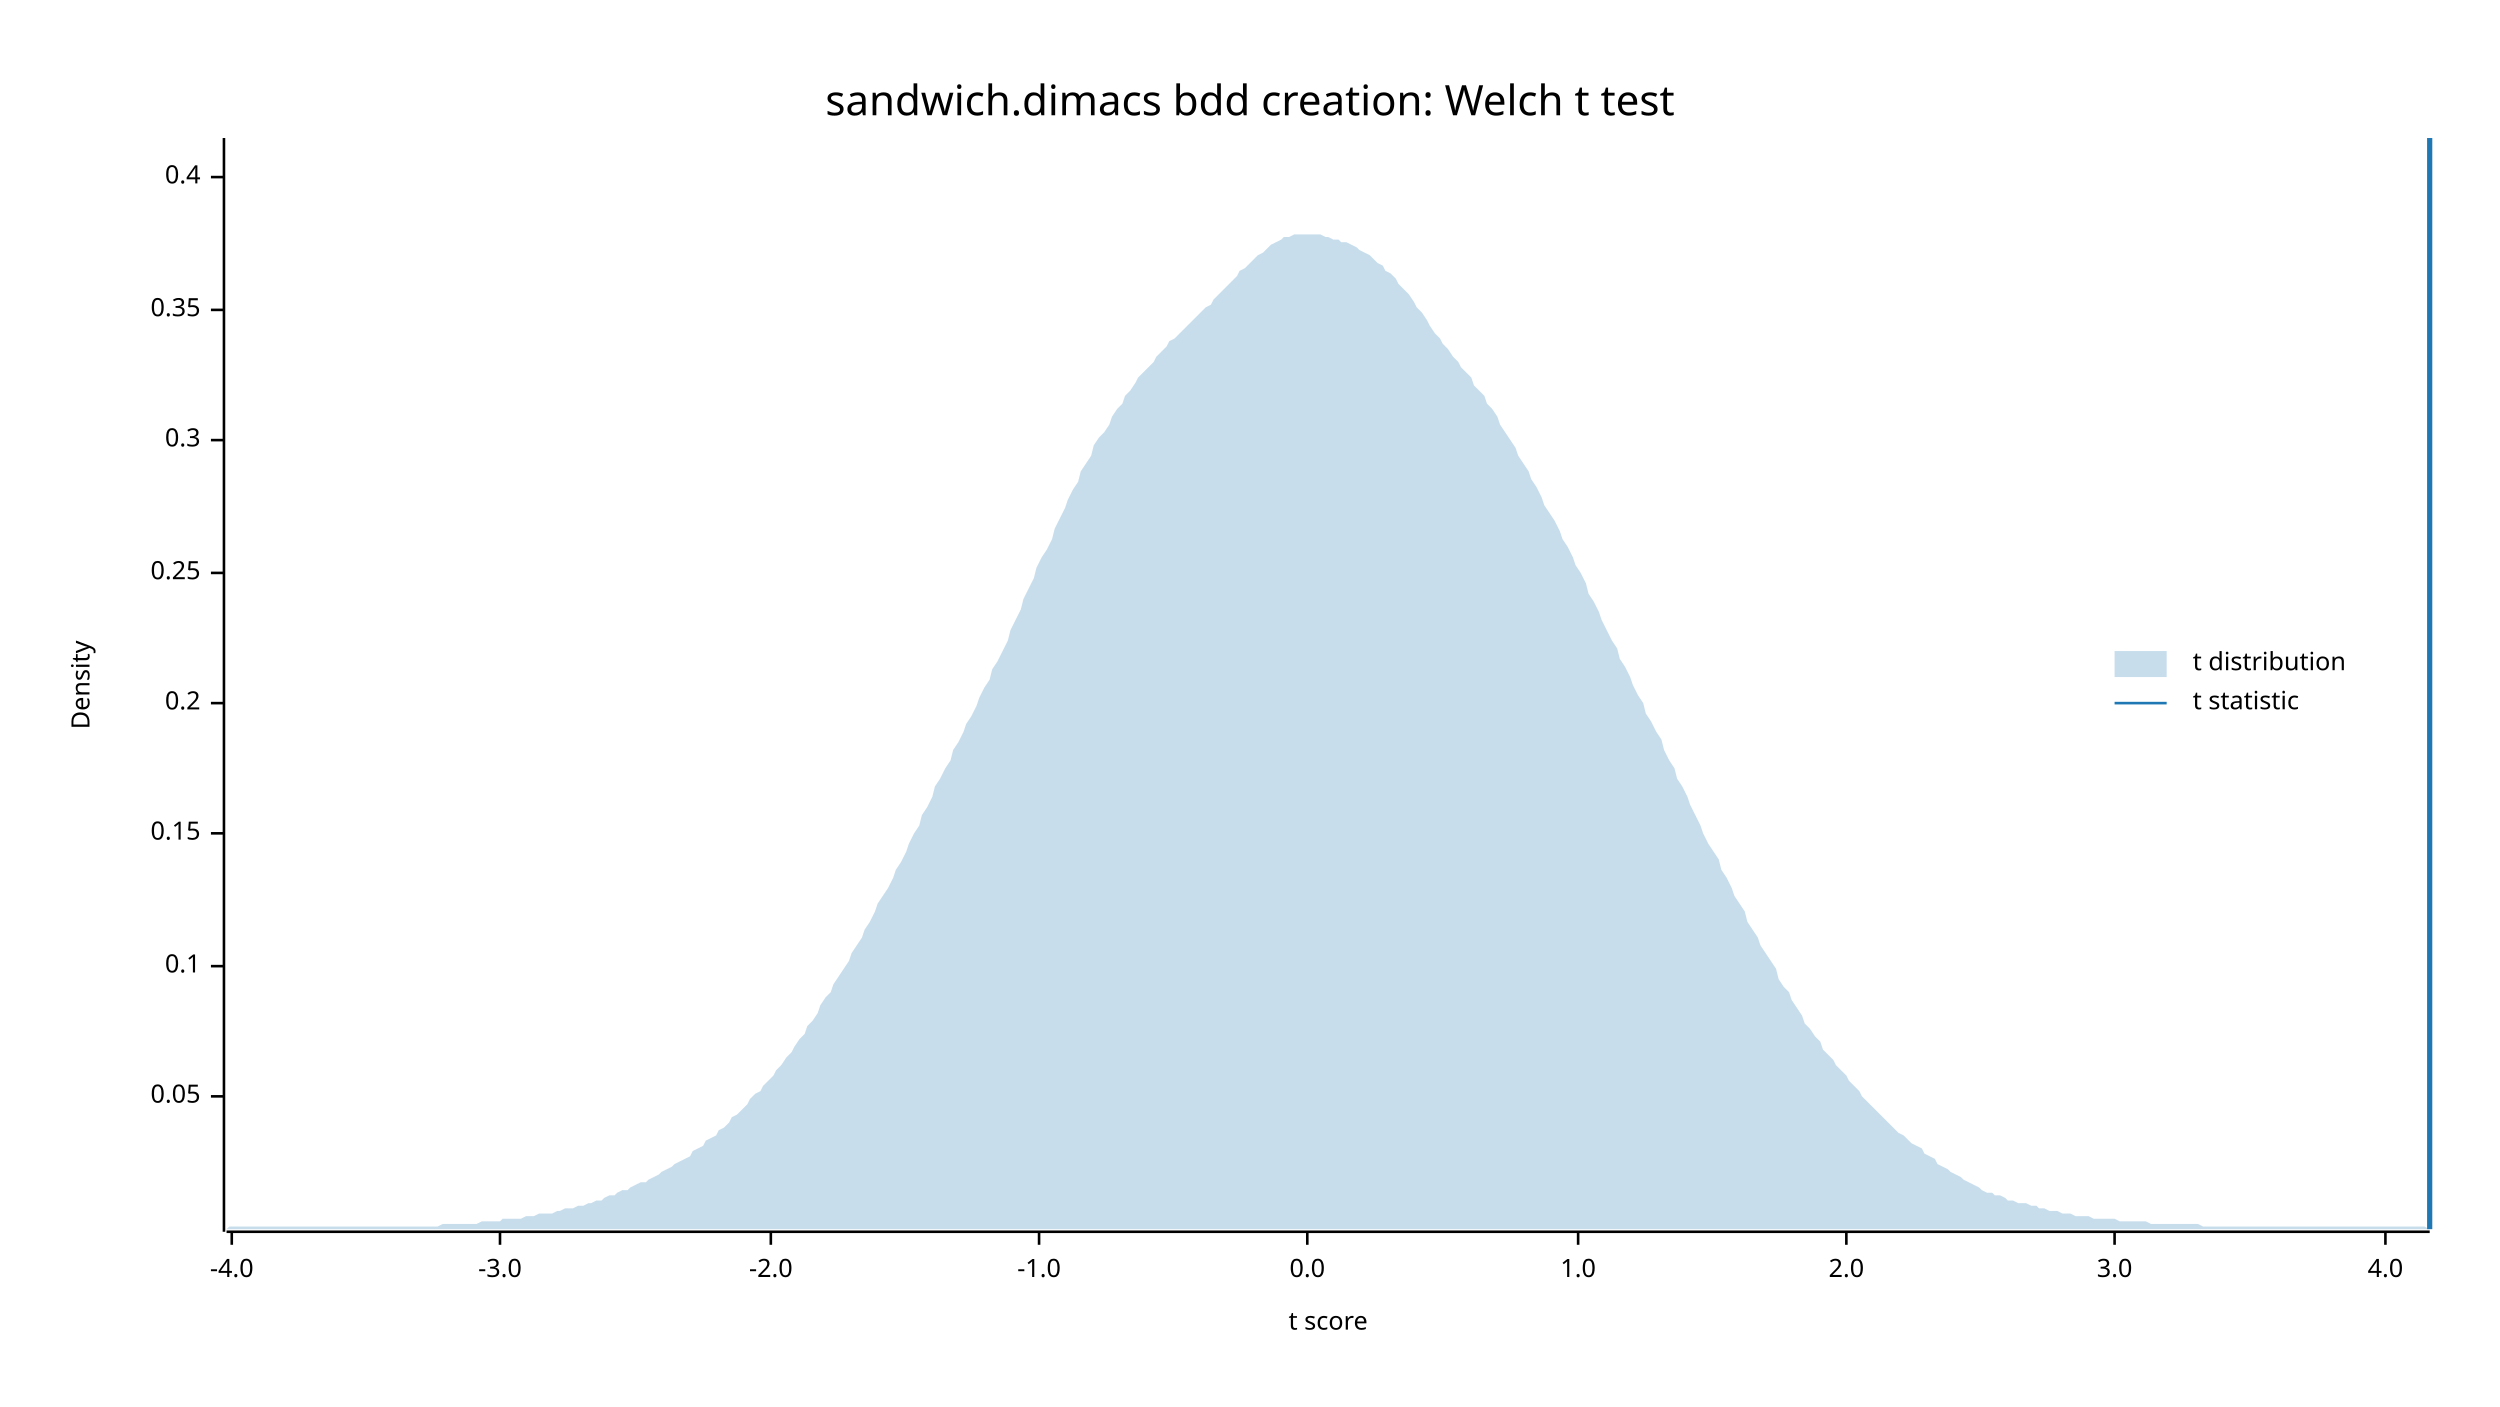
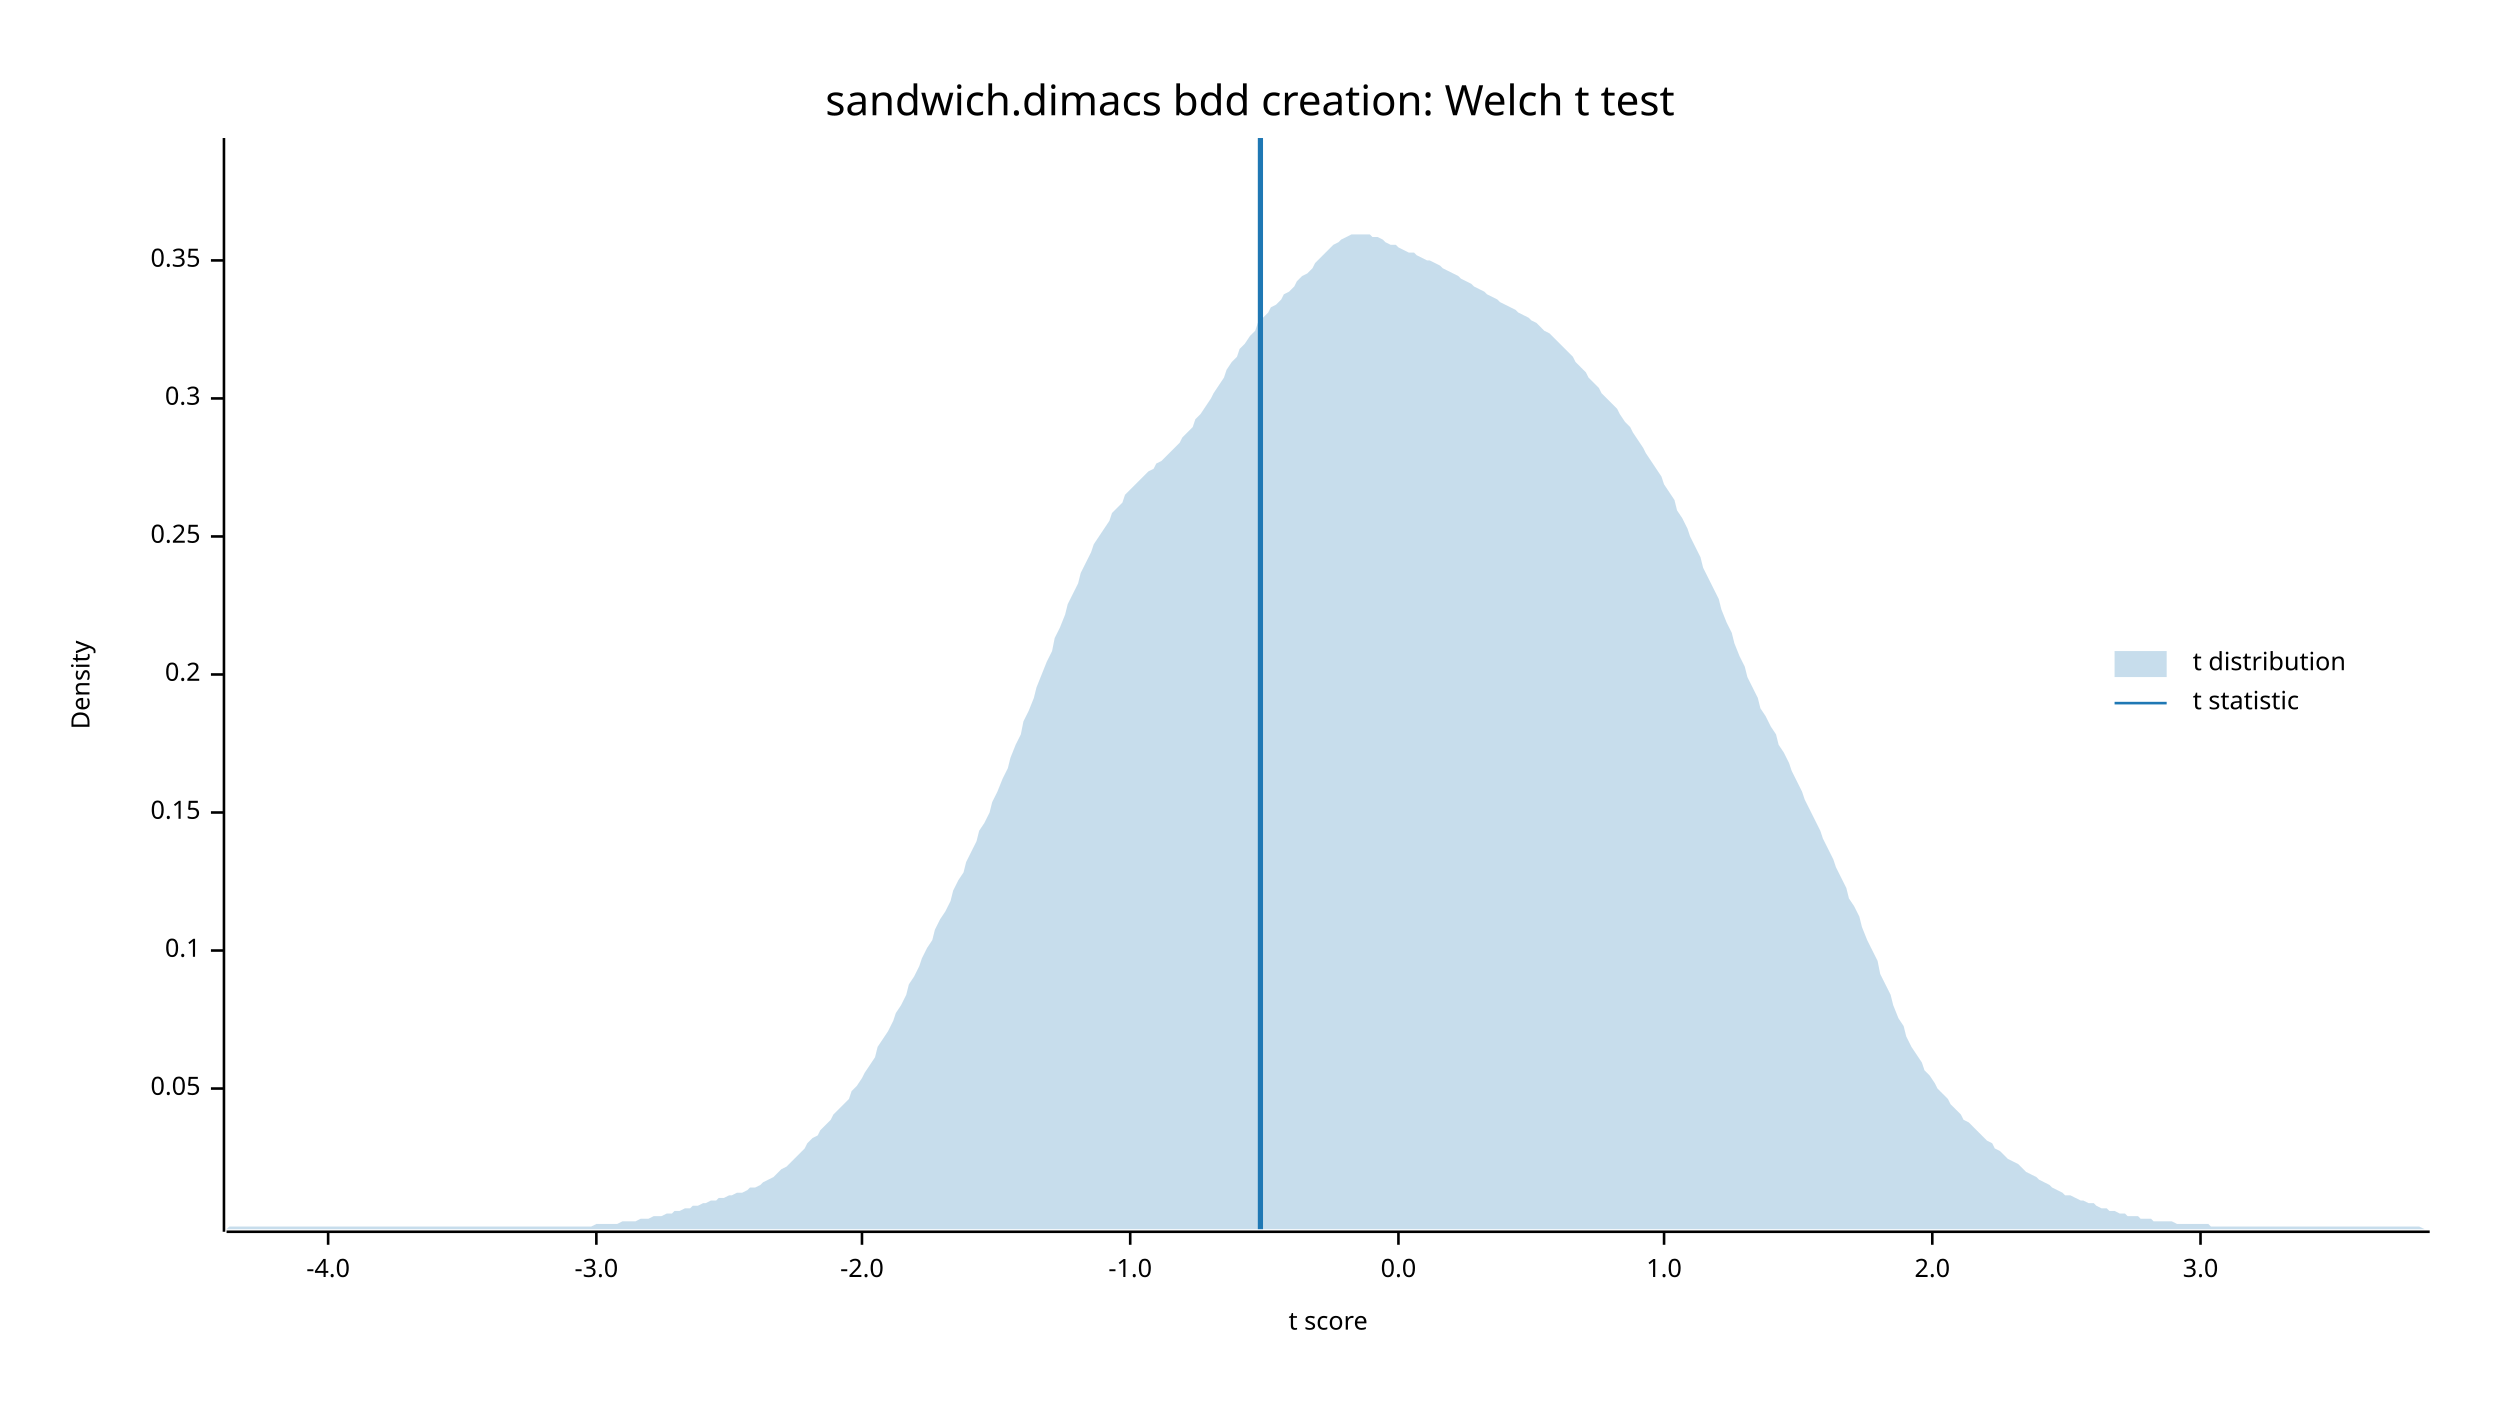
<svg xmlns="http://www.w3.org/2000/svg" width="960" height="540" viewBox="0 0 960 540">
  <text x="480" y="32" dy="0.76em" text-anchor="middle" font-family="sans-serif" font-size="16.129" opacity="1" fill="#000000">
sandwich.dimacs bdd creation: Welch t test
</text>
  <text x="27" y="263" dy="0.76em" text-anchor="middle" font-family="sans-serif" font-size="9.677" opacity="1" fill="#000000" transform="rotate(270, 27, 263)">
Density
</text>
  <text x="510" y="513" dy="-0.5ex" text-anchor="middle" font-family="sans-serif" font-size="9.677" opacity="1" fill="#000000">
t score
</text>
  <polyline fill="none" opacity="1" stroke="#000000" stroke-width="1" points="86,53 86,473 " />
-   <text x="77" y="421" dy="0.5ex" text-anchor="end" font-family="sans-serif" font-size="9.677" opacity="1" fill="#000000">
+   <text x="77" y="418" dy="0.5ex" text-anchor="end" font-family="sans-serif" font-size="9.677" opacity="1" fill="#000000">
0.05
</text>
-   <polyline fill="none" opacity="1" stroke="#000000" stroke-width="1" points="81,421 86,421 " />
-   <text x="77" y="371" dy="0.5ex" text-anchor="end" font-family="sans-serif" font-size="9.677" opacity="1" fill="#000000">
+   <polyline fill="none" opacity="1" stroke="#000000" stroke-width="1" points="81,418 86,418 " />
+   <text x="77" y="365" dy="0.5ex" text-anchor="end" font-family="sans-serif" font-size="9.677" opacity="1" fill="#000000">
0.1
</text>
-   <polyline fill="none" opacity="1" stroke="#000000" stroke-width="1" points="81,371 86,371 " />
-   <text x="77" y="320" dy="0.5ex" text-anchor="end" font-family="sans-serif" font-size="9.677" opacity="1" fill="#000000">
+   <polyline fill="none" opacity="1" stroke="#000000" stroke-width="1" points="81,365 86,365 " />
+   <text x="77" y="312" dy="0.5ex" text-anchor="end" font-family="sans-serif" font-size="9.677" opacity="1" fill="#000000">
0.15
</text>
-   <polyline fill="none" opacity="1" stroke="#000000" stroke-width="1" points="81,320 86,320 " />
-   <text x="77" y="270" dy="0.5ex" text-anchor="end" font-family="sans-serif" font-size="9.677" opacity="1" fill="#000000">
+   <polyline fill="none" opacity="1" stroke="#000000" stroke-width="1" points="81,312 86,312 " />
+   <text x="77" y="259" dy="0.5ex" text-anchor="end" font-family="sans-serif" font-size="9.677" opacity="1" fill="#000000">
0.2
</text>
-   <polyline fill="none" opacity="1" stroke="#000000" stroke-width="1" points="81,270 86,270 " />
-   <text x="77" y="220" dy="0.5ex" text-anchor="end" font-family="sans-serif" font-size="9.677" opacity="1" fill="#000000">
+   <polyline fill="none" opacity="1" stroke="#000000" stroke-width="1" points="81,259 86,259 " />
+   <text x="77" y="206" dy="0.5ex" text-anchor="end" font-family="sans-serif" font-size="9.677" opacity="1" fill="#000000">
0.25
</text>
-   <polyline fill="none" opacity="1" stroke="#000000" stroke-width="1" points="81,220 86,220 " />
-   <text x="77" y="169" dy="0.5ex" text-anchor="end" font-family="sans-serif" font-size="9.677" opacity="1" fill="#000000">
+   <polyline fill="none" opacity="1" stroke="#000000" stroke-width="1" points="81,206 86,206 " />
+   <text x="77" y="153" dy="0.5ex" text-anchor="end" font-family="sans-serif" font-size="9.677" opacity="1" fill="#000000">
0.3
</text>
-   <polyline fill="none" opacity="1" stroke="#000000" stroke-width="1" points="81,169 86,169 " />
-   <text x="77" y="119" dy="0.5ex" text-anchor="end" font-family="sans-serif" font-size="9.677" opacity="1" fill="#000000">
+   <polyline fill="none" opacity="1" stroke="#000000" stroke-width="1" points="81,153 86,153 " />
+   <text x="77" y="100" dy="0.5ex" text-anchor="end" font-family="sans-serif" font-size="9.677" opacity="1" fill="#000000">
0.35
</text>
-   <polyline fill="none" opacity="1" stroke="#000000" stroke-width="1" points="81,119 86,119 " />
-   <text x="77" y="68" dy="0.5ex" text-anchor="end" font-family="sans-serif" font-size="9.677" opacity="1" fill="#000000">
- 0.4
- </text>
-   <polyline fill="none" opacity="1" stroke="#000000" stroke-width="1" points="81,68 86,68 " />
+   <polyline fill="none" opacity="1" stroke="#000000" stroke-width="1" points="81,100 86,100 " />
  <polyline fill="none" opacity="1" stroke="#000000" stroke-width="1" points="87,473 933,473 " />
-   <text x="89" y="483" dy="0.76em" text-anchor="middle" font-family="sans-serif" font-size="9.677" opacity="1" fill="#000000">
+   <text x="126" y="483" dy="0.76em" text-anchor="middle" font-family="sans-serif" font-size="9.677" opacity="1" fill="#000000">
-4.0
</text>
-   <polyline fill="none" opacity="1" stroke="#000000" stroke-width="1" points="89,473 89,478 " />
-   <text x="192" y="483" dy="0.76em" text-anchor="middle" font-family="sans-serif" font-size="9.677" opacity="1" fill="#000000">
+   <polyline fill="none" opacity="1" stroke="#000000" stroke-width="1" points="126,473 126,478 " />
+   <text x="229" y="483" dy="0.76em" text-anchor="middle" font-family="sans-serif" font-size="9.677" opacity="1" fill="#000000">
-3.0
</text>
-   <polyline fill="none" opacity="1" stroke="#000000" stroke-width="1" points="192,473 192,478 " />
-   <text x="296" y="483" dy="0.76em" text-anchor="middle" font-family="sans-serif" font-size="9.677" opacity="1" fill="#000000">
+   <polyline fill="none" opacity="1" stroke="#000000" stroke-width="1" points="229,473 229,478 " />
+   <text x="331" y="483" dy="0.76em" text-anchor="middle" font-family="sans-serif" font-size="9.677" opacity="1" fill="#000000">
-2.0
</text>
-   <polyline fill="none" opacity="1" stroke="#000000" stroke-width="1" points="296,473 296,478 " />
-   <text x="399" y="483" dy="0.76em" text-anchor="middle" font-family="sans-serif" font-size="9.677" opacity="1" fill="#000000">
+   <polyline fill="none" opacity="1" stroke="#000000" stroke-width="1" points="331,473 331,478 " />
+   <text x="434" y="483" dy="0.76em" text-anchor="middle" font-family="sans-serif" font-size="9.677" opacity="1" fill="#000000">
-1.0
</text>
-   <polyline fill="none" opacity="1" stroke="#000000" stroke-width="1" points="399,473 399,478 " />
-   <text x="502" y="483" dy="0.76em" text-anchor="middle" font-family="sans-serif" font-size="9.677" opacity="1" fill="#000000">
+   <polyline fill="none" opacity="1" stroke="#000000" stroke-width="1" points="434,473 434,478 " />
+   <text x="537" y="483" dy="0.76em" text-anchor="middle" font-family="sans-serif" font-size="9.677" opacity="1" fill="#000000">
0.0
</text>
-   <polyline fill="none" opacity="1" stroke="#000000" stroke-width="1" points="502,473 502,478 " />
-   <text x="606" y="483" dy="0.76em" text-anchor="middle" font-family="sans-serif" font-size="9.677" opacity="1" fill="#000000">
+   <polyline fill="none" opacity="1" stroke="#000000" stroke-width="1" points="537,473 537,478 " />
+   <text x="639" y="483" dy="0.76em" text-anchor="middle" font-family="sans-serif" font-size="9.677" opacity="1" fill="#000000">
1.0
</text>
-   <polyline fill="none" opacity="1" stroke="#000000" stroke-width="1" points="606,473 606,478 " />
-   <text x="709" y="483" dy="0.76em" text-anchor="middle" font-family="sans-serif" font-size="9.677" opacity="1" fill="#000000">
+   <polyline fill="none" opacity="1" stroke="#000000" stroke-width="1" points="639,473 639,478 " />
+   <text x="742" y="483" dy="0.76em" text-anchor="middle" font-family="sans-serif" font-size="9.677" opacity="1" fill="#000000">
2.0
</text>
-   <polyline fill="none" opacity="1" stroke="#000000" stroke-width="1" points="709,473 709,478 " />
-   <text x="812" y="483" dy="0.76em" text-anchor="middle" font-family="sans-serif" font-size="9.677" opacity="1" fill="#000000">
+   <polyline fill="none" opacity="1" stroke="#000000" stroke-width="1" points="742,473 742,478 " />
+   <text x="845" y="483" dy="0.76em" text-anchor="middle" font-family="sans-serif" font-size="9.677" opacity="1" fill="#000000">
3.0
</text>
-   <polyline fill="none" opacity="1" stroke="#000000" stroke-width="1" points="812,473 812,478 " />
-   <text x="916" y="483" dy="0.76em" text-anchor="middle" font-family="sans-serif" font-size="9.677" opacity="1" fill="#000000">
- 4.0
- </text>
-   <polyline fill="none" opacity="1" stroke="#000000" stroke-width="1" points="916,473 916,478 " />
-   <polygon opacity="0.25" fill="#1F78B4" points="87,472 88,471 90,471 92,471 93,471 95,471 97,471 98,471 100,471 102,471 103,471 105,471 107,471 109,471 110,471 112,471 114,471 115,471 117,471 119,471 120,471 122,471 124,471 125,471 127,471 129,471 131,471 132,471 134,471 136,471 137,471 139,471 141,471 142,471 144,471 146,471 148,471 149,471 151,471 153,471 154,471 156,471 158,471 159,471 161,471 163,471 164,471 166,471 168,471 170,470 171,470 173,470 175,470 176,470 178,470 180,470 181,470 183,470 185,469 187,469 188,469 190,469 192,469 193,468 195,468 197,468 198,468 200,468 202,467 203,467 205,467 207,466 209,466 210,466 212,466 214,465 215,465 217,464 219,464 220,464 222,463 224,463 226,462 227,462 229,461 231,461 232,460 234,459 236,459 237,458 239,457 241,457 242,456 244,455 246,454 248,454 249,453 251,452 253,451 254,450 256,449 258,448 259,447 261,446 263,445 265,444 266,442 268,441 270,440 271,438 273,437 275,436 276,434 278,433 280,431 281,429 283,428 285,426 287,424 288,422 290,420 292,419 293,417 295,415 297,413 298,411 300,409 302,406 304,404 305,402 307,399 309,397 310,394 312,392 314,389 315,386 317,383 319,381 320,378 322,375 324,372 326,369 327,366 329,363 331,360 332,357 334,354 336,350 337,347 339,344 341,341 343,337 344,334 346,331 348,327 349,324 351,320 353,317 354,313 356,310 358,306 359,302 361,299 363,295 365,292 366,288 368,285 370,281 371,278 373,275 375,271 376,268 378,264 380,261 381,257 383,254 385,250 387,246 388,242 390,238 392,234 393,230 395,226 397,222 398,218 400,214 402,211 404,207 405,203 407,199 409,195 410,192 412,188 414,185 415,181 417,178 419,175 420,171 422,168 424,166 426,163 427,160 429,157 431,155 432,152 434,150 436,147 437,145 439,143 441,141 443,139 444,137 446,135 448,133 449,131 451,130 453,128 454,127 456,125 458,123 459,122 461,120 463,118 465,117 466,115 468,113 470,111 471,110 473,108 475,106 476,104 478,103 480,101 482,99 483,98 485,97 487,95 488,94 490,93 492,92 493,91 495,91 497,90 498,90 500,90 502,90 504,90 505,90 507,90 509,91 510,91 512,92 514,92 515,93 517,93 519,94 521,95 522,96 524,97 526,98 527,99 529,101 531,102 532,104 534,105 536,107 537,109 539,111 541,113 543,116 544,118 546,120 548,123 549,125 551,128 553,130 554,132 556,134 558,137 560,139 561,141 563,143 565,145 566,148 568,150 570,152 571,155 573,157 575,160 576,163 578,166 580,169 582,172 583,175 585,178 587,181 588,184 590,187 592,191 593,194 595,197 597,200 599,204 600,207 602,210 604,214 605,217 607,220 609,224 610,228 612,231 614,235 615,238 617,242 619,246 621,249 622,253 624,256 626,260 627,263 629,267 631,270 632,274 634,277 636,281 638,284 639,288 641,292 643,295 644,299 646,302 648,306 649,309 651,313 653,317 654,320 656,324 658,327 660,330 661,334 663,337 665,341 666,344 668,347 670,350 671,354 673,357 675,360 676,363 678,366 680,369 682,372 683,376 685,379 687,381 688,384 690,387 692,390 693,393 695,395 697,398 699,400 700,403 702,405 704,407 705,409 707,411 709,413 710,415 712,417 714,419 715,421 717,423 719,425 721,427 722,428 724,430 726,432 727,433 729,435 731,436 732,437 734,439 736,440 738,441 739,443 741,444 743,445 744,447 746,448 748,449 749,450 751,451 753,452 754,453 756,454 758,455 760,456 761,457 763,458 765,458 766,459 768,459 770,460 771,461 773,461 775,462 777,462 778,462 780,463 782,463 783,464 785,464 787,465 788,465 790,465 792,466 793,466 795,466 797,467 799,467 800,467 802,467 804,468 805,468 807,468 809,468 810,468 812,468 814,469 816,469 817,469 819,469 821,469 822,469 824,469 826,470 827,470 829,470 831,470 832,470 834,470 836,470 838,470 839,470 841,470 843,470 844,470 846,471 848,471 849,471 851,471 853,471 855,471 856,471 858,471 860,471 861,471 863,471 865,471 866,471 868,471 870,471 871,471 873,471 875,471 877,471 878,471 880,471 882,471 883,471 885,471 887,471 888,471 890,471 892,471 894,471 895,471 897,471 899,471 900,471 902,471 904,471 905,471 907,471 909,471 910,471 912,471 914,471 916,471 917,471 919,471 921,471 922,471 924,471 926,471 927,471 929,471 931,471 933,472 933,472 87,472 " />
-   <polyline fill="none" opacity="1" stroke="#1F78B4" stroke-width="2" points="933,472 933,53 " />
+   <polyline fill="none" opacity="1" stroke="#000000" stroke-width="1" points="845,473 845,478 " />
+   <polygon opacity="0.25" fill="#1F78B4" points="87,472 88,471 90,471 92,471 93,471 95,471 97,471 98,471 100,471 102,471 103,471 105,471 107,471 109,471 110,471 112,471 114,471 115,471 117,471 119,471 120,471 122,471 124,471 125,471 127,471 129,471 131,471 132,471 134,471 136,471 137,471 139,471 141,471 142,471 144,471 146,471 148,471 149,471 151,471 153,471 154,471 156,471 158,471 159,471 161,471 163,471 164,471 166,471 168,471 170,471 171,471 173,471 175,471 176,471 178,471 180,471 181,471 183,471 185,471 187,471 188,471 190,471 192,471 193,471 195,471 197,471 198,471 200,471 202,471 203,471 205,471 207,471 209,471 210,471 212,471 214,471 215,471 217,471 219,471 220,471 222,471 224,471 226,471 227,471 229,470 231,470 232,470 234,470 236,470 237,470 239,469 241,469 242,469 244,469 246,468 248,468 249,468 251,467 253,467 254,467 256,466 258,466 259,465 261,465 263,464 265,464 266,463 268,463 270,462 271,462 273,461 275,461 276,460 278,460 280,459 281,459 283,458 285,458 287,457 288,456 290,456 292,455 293,454 295,453 297,452 298,451 300,449 302,448 304,446 305,445 307,443 309,441 310,439 312,437 314,436 315,434 317,432 319,430 320,428 322,426 324,424 326,422 327,419 329,417 331,414 332,412 334,409 336,406 337,402 339,399 341,396 343,392 344,389 346,386 348,382 349,378 351,375 353,371 354,368 356,364 358,361 359,357 361,353 363,350 365,346 366,342 368,338 370,335 371,331 373,327 375,323 376,319 378,316 380,312 381,308 383,304 385,299 387,295 388,291 390,286 392,282 393,277 395,273 397,268 398,264 400,259 402,254 404,250 405,245 407,241 409,236 410,232 412,228 414,224 415,220 417,216 419,212 420,209 422,206 424,203 426,200 427,197 429,195 431,193 432,190 434,188 436,186 437,185 439,183 441,181 443,180 444,178 446,177 448,175 449,174 451,172 453,170 454,168 456,166 458,164 459,161 461,159 463,156 465,153 466,151 468,148 470,145 471,142 473,139 475,137 476,134 478,132 480,129 482,127 483,124 485,122 487,120 488,118 490,117 492,115 493,113 495,112 497,110 498,108 500,106 502,105 504,103 505,101 507,99 509,97 510,96 512,94 514,93 515,92 517,91 519,90 521,90 522,90 524,90 526,90 527,91 529,91 531,92 532,93 534,94 536,94 537,95 539,96 541,97 543,97 544,98 546,99 548,100 549,100 551,101 553,102 554,103 556,104 558,105 560,106 561,107 563,108 565,109 566,110 568,111 570,112 571,113 573,114 575,115 576,116 578,117 580,118 582,119 583,120 585,121 587,122 588,123 590,124 592,126 593,127 595,128 597,130 599,132 600,133 602,135 604,137 605,139 607,141 609,143 610,145 612,147 614,149 615,151 617,153 619,155 621,157 622,159 624,162 626,164 627,166 629,169 631,172 632,174 634,177 636,180 638,183 639,186 641,189 643,192 644,196 646,199 648,203 649,206 651,210 653,214 654,218 656,222 658,226 660,230 661,234 663,239 665,243 666,247 668,252 670,256 671,260 673,264 675,268 676,272 678,275 680,279 682,282 683,286 685,289 687,293 688,296 690,300 692,304 693,307 695,311 697,315 699,319 700,322 702,326 704,330 705,333 707,337 709,341 710,345 712,348 714,352 715,356 717,361 719,365 721,369 722,374 724,378 726,382 727,386 729,391 731,394 732,398 734,402 736,405 738,408 739,411 741,413 743,416 744,418 746,420 748,422 749,424 751,426 753,428 754,430 756,431 758,433 760,435 761,436 763,438 765,439 766,441 768,442 770,444 771,445 773,446 775,447 777,449 778,450 780,451 782,452 783,453 785,454 787,455 788,456 790,457 792,458 793,459 795,459 797,460 799,461 800,461 802,462 804,462 805,463 807,464 809,464 810,465 812,465 814,466 816,466 817,467 819,467 821,467 822,468 824,468 826,468 827,469 829,469 831,469 832,469 834,469 836,470 838,470 839,470 841,470 843,470 844,470 846,470 848,470 849,471 851,471 853,471 855,471 856,471 858,471 860,471 861,471 863,471 865,471 866,471 868,471 870,471 871,471 873,471 875,471 877,471 878,471 880,471 882,471 883,471 885,471 887,471 888,471 890,471 892,471 894,471 895,471 897,471 899,471 900,471 902,471 904,471 905,471 907,471 909,471 910,471 912,471 914,471 916,471 917,471 919,471 921,471 922,471 924,471 926,471 927,471 929,471 931,472 933,472 933,472 87,472 " />
+   <polyline fill="none" opacity="1" stroke="#1F78B4" stroke-width="2" points="484,472 484,53 " />
  <text x="842" y="250" dy="0.76em" text-anchor="start" font-family="sans-serif" font-size="9.677" opacity="1" fill="#000000">
t distribution
</text>
  <text x="842" y="265" dy="0.76em" text-anchor="start" font-family="sans-serif" font-size="9.677" opacity="1" fill="#000000">
t statistic
</text>
  <rect x="812" y="250" width="20" height="10" opacity="0.25" fill="#1F78B4" stroke="none" />
  <polyline fill="none" opacity="1" stroke="#1F78B4" stroke-width="1" points="812,270 832,270 " />
</svg>
